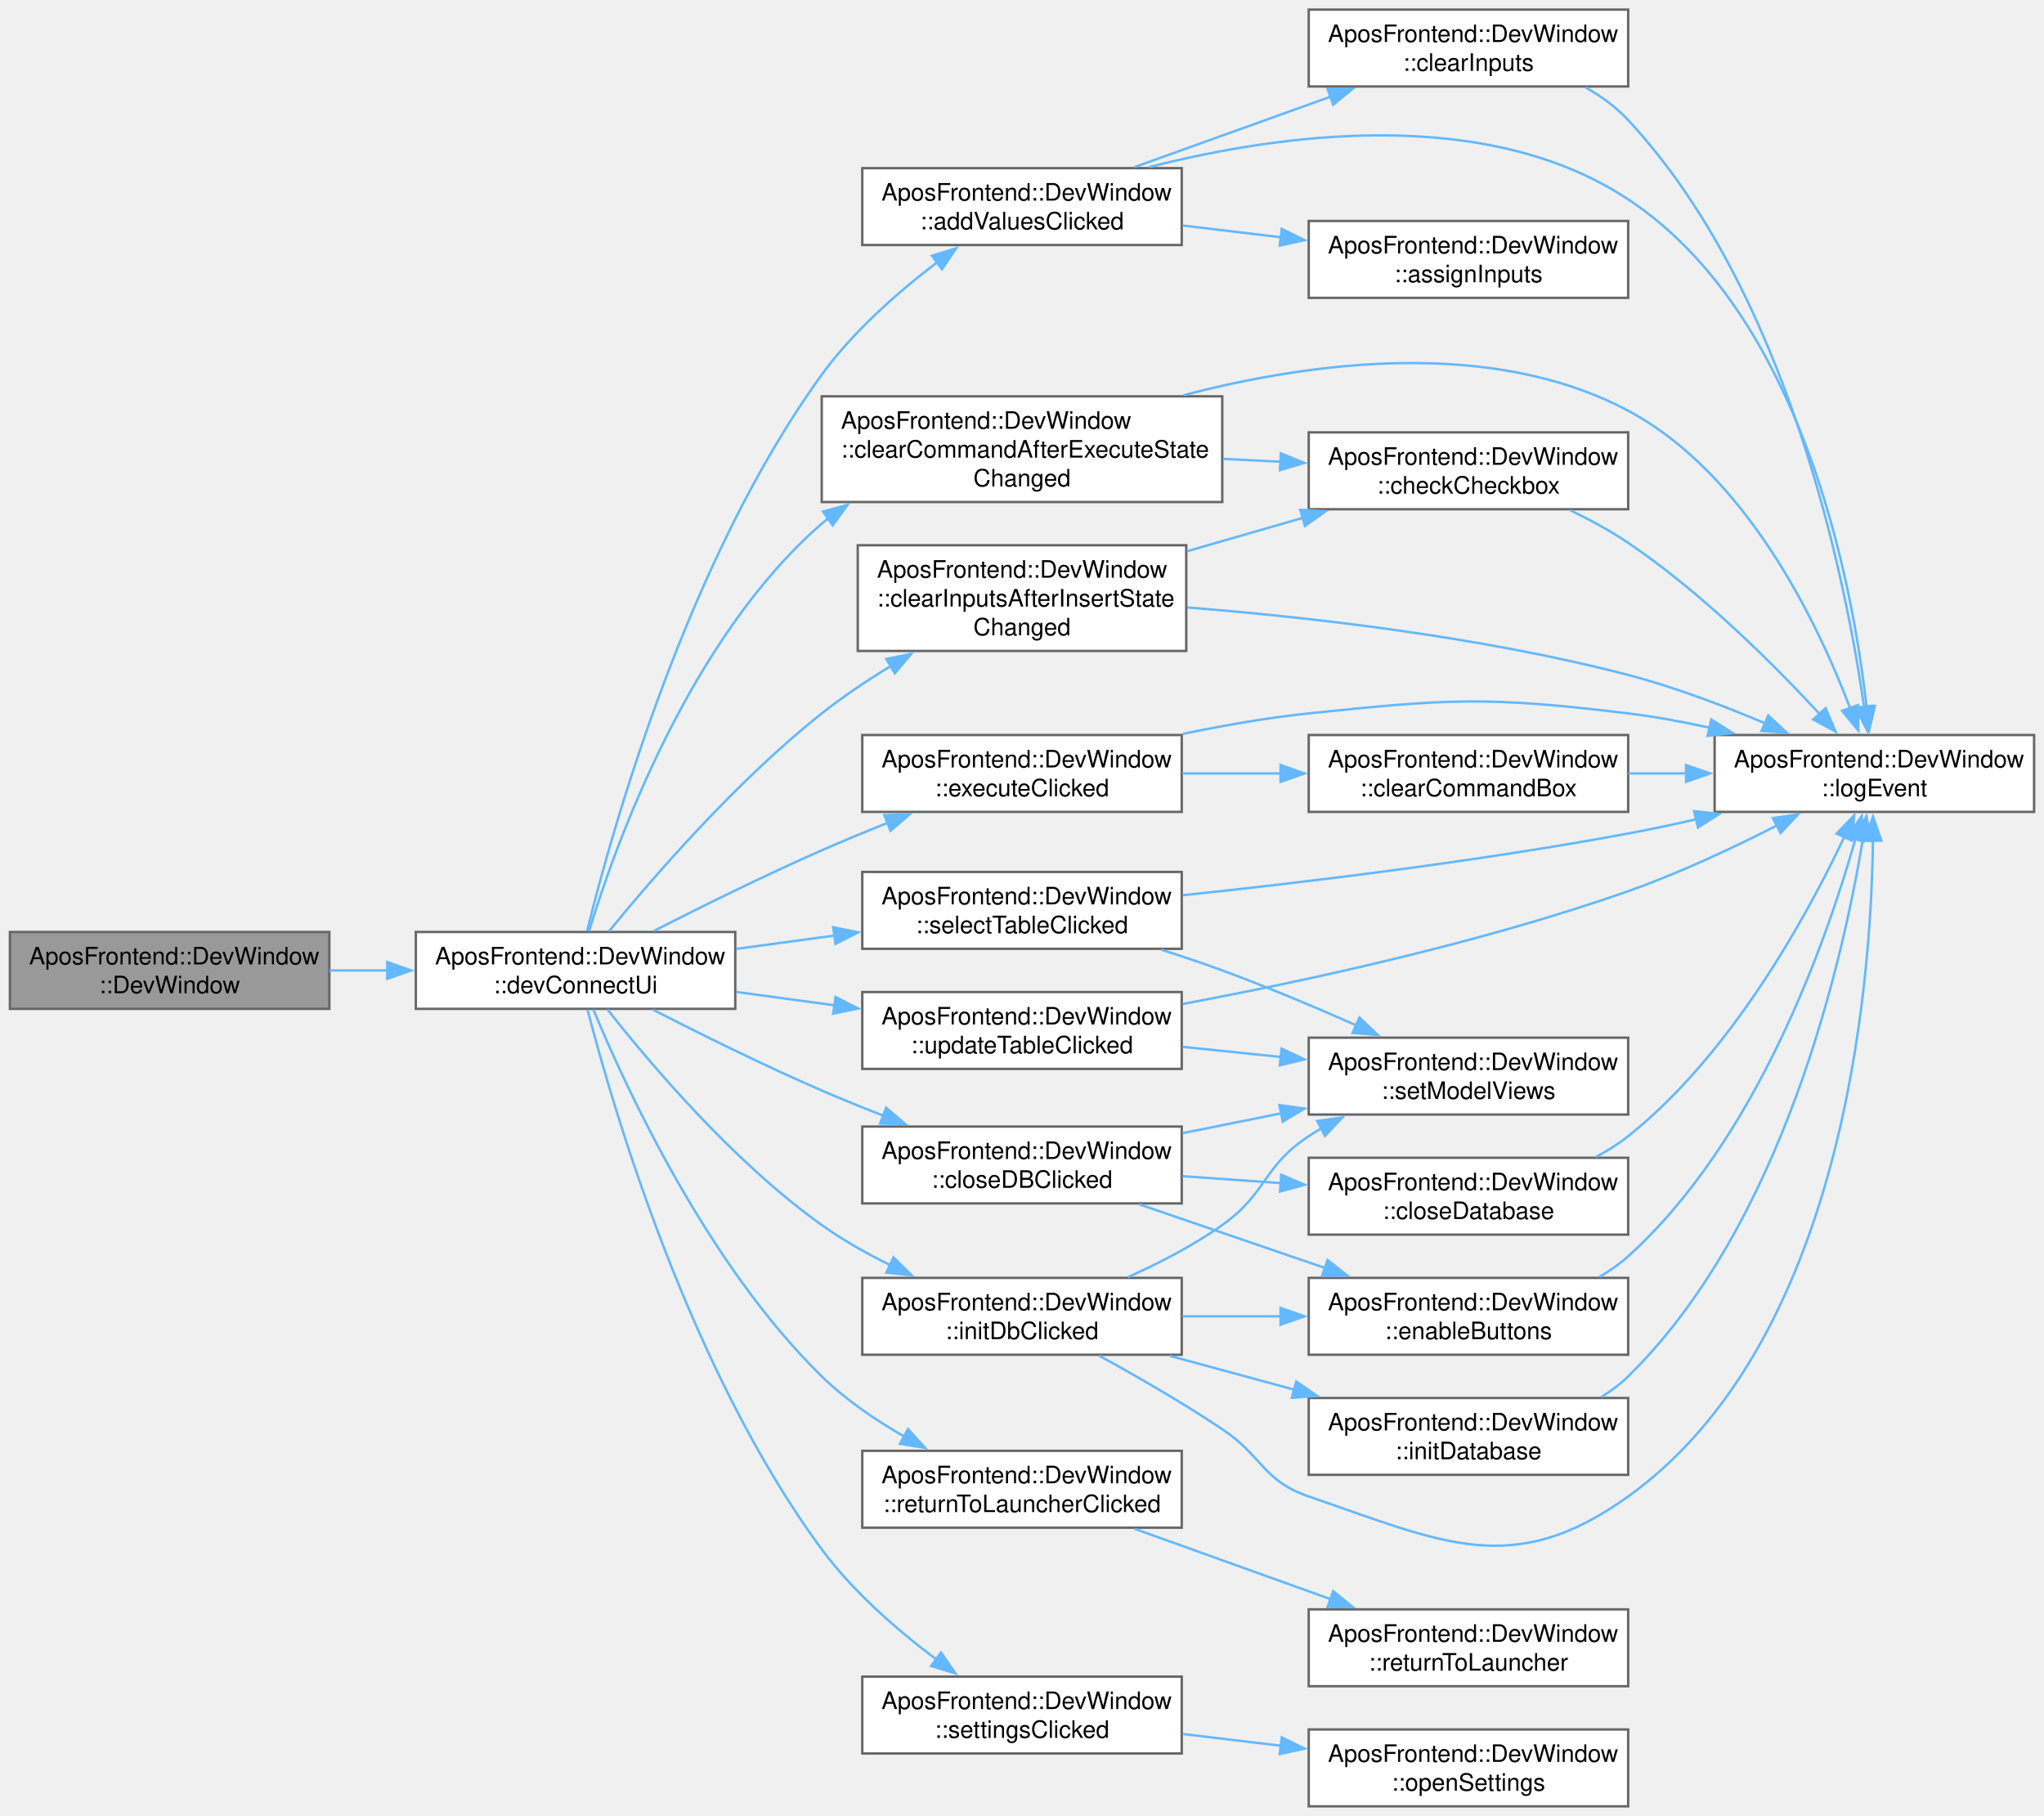
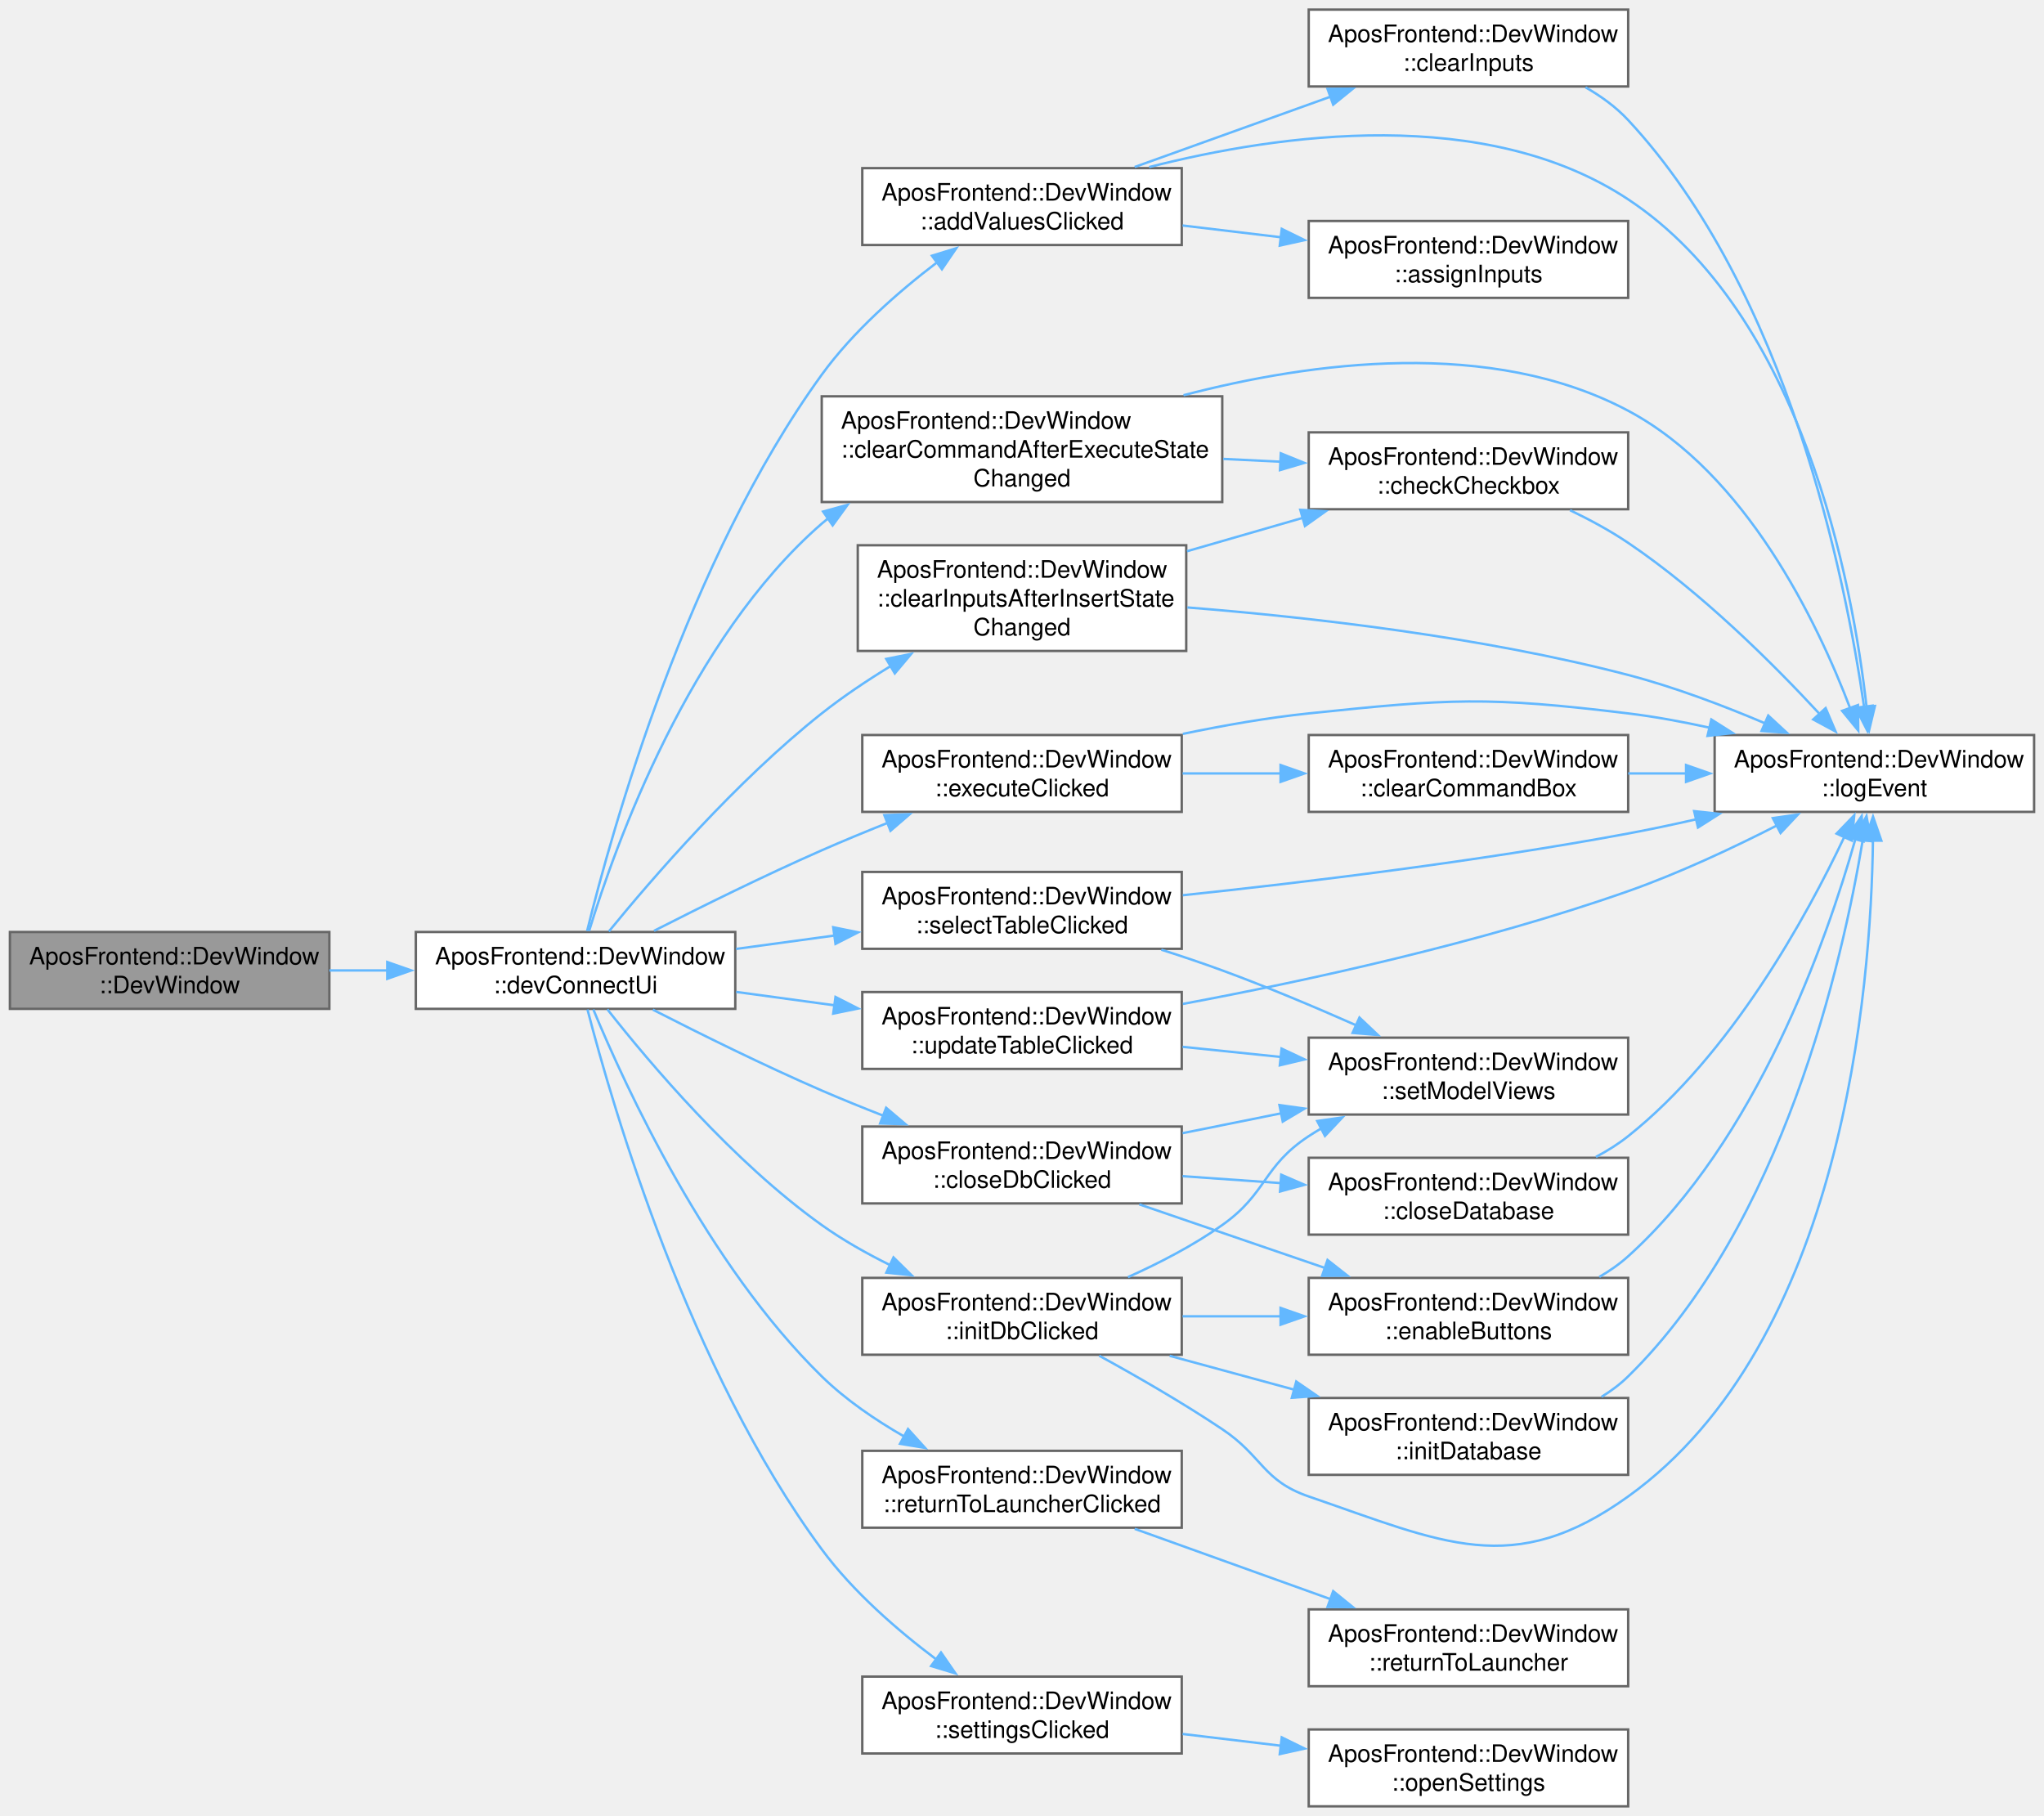
<svg xmlns="http://www.w3.org/2000/svg" xmlns:xlink="http://www.w3.org/1999/xlink" width="851pt" height="756pt" viewBox="0.00 0.00 850.75 756.00">
  <g id="graph0" class="graph" transform="scale(1 1) rotate(0) translate(4 752)">
    <g id="Node000001" class="node">
      <g id="a_Node000001">
        <a xlink:title="Constructor for the DevWindow class.">
          <polygon fill="#999999" stroke="#666666" points="133,-364 0,-364 0,-332 133,-332 133,-364" />
          <text text-anchor="start" x="8" y="-350.5" font-family="Helvetica,sans-Serif" font-size="10.00">AposFrontend::DevWindow</text>
          <text text-anchor="middle" x="66.5" y="-338.5" font-family="Helvetica,sans-Serif" font-size="10.00">::DevWindow</text>
        </a>
      </g>
    </g>
    <g id="Node000002" class="node">
      <g id="a_Node000002">
        <a xlink:href="../../dc/dc2/class_apos_frontend_1_1_dev_window.html#a23ebf9d4eb49ee75ff31618f545b8f98" target="_top" xlink:title=" ">
          <polygon fill="white" stroke="#666666" points="302,-364 169,-364 169,-332 302,-332 302,-364" />
          <text text-anchor="start" x="177" y="-350.5" font-family="Helvetica,sans-Serif" font-size="10.00">AposFrontend::DevWindow</text>
          <text text-anchor="middle" x="235.5" y="-338.5" font-family="Helvetica,sans-Serif" font-size="10.00">::devConnectUi</text>
        </a>
      </g>
    </g>
    <g id="edge1_Node000001_Node000002" class="edge">
      <g id="a_edge1_Node000001_Node000002">
        <a xlink:title=" ">
          <path fill="none" stroke="#63b8ff" d="M133.02,-348C140.97,-348 149.15,-348 157.25,-348" />
          <polygon fill="#63b8ff" stroke="#63b8ff" points="157.1,-351.5 167.1,-348 157.1,-344.5 157.1,-351.5" />
        </a>
      </g>
    </g>
    <g id="Node000003" class="node">
      <g id="a_Node000003">
        <a xlink:href="../../d8/d33/group___slot-_functions.html#ga0f119ee2e0614736c00367c7adf6d90f" target="_top" xlink:title="Slot for the 'Add' button click event.">
          <polygon fill="white" stroke="#666666" points="487.88,-682 354.88,-682 354.88,-650 487.88,-650 487.88,-682" />
          <text text-anchor="start" x="362.88" y="-668.5" font-family="Helvetica,sans-Serif" font-size="10.00">AposFrontend::DevWindow</text>
          <text text-anchor="middle" x="421.38" y="-656.5" font-family="Helvetica,sans-Serif" font-size="10.00">::addValuesClicked</text>
        </a>
      </g>
    </g>
    <g id="edge2_Node000002_Node000003" class="edge">
      <g id="a_edge2_Node000002_Node000003">
        <a xlink:title=" ">
          <path fill="none" stroke="#63b8ff" d="M240.31,-364.41C250.6,-406.21 282.01,-518.8 338,-596 351.08,-614.03 369.74,-630.39 385.99,-642.76" />
          <polygon fill="#63b8ff" stroke="#63b8ff" points="383.88,-645.54 394.01,-648.66 388.03,-639.91 383.88,-645.54" />
        </a>
      </g>
    </g>
    <g id="Node000007" class="node">
      <g id="a_Node000007">
        <a xlink:href="../../d8/d33/group___slot-_functions.html#ga9476410c44a8a05671495955dd0d1326" target="_top" xlink:title="Slot for the 'clearCommandAfterExecute' state change event.">
          <polygon fill="white" stroke="#666666" points="504.75,-587 338,-587 338,-543 504.75,-543 504.75,-587" />
          <text text-anchor="start" x="346" y="-573.5" font-family="Helvetica,sans-Serif" font-size="10.00">AposFrontend::DevWindow</text>
          <text text-anchor="start" x="346" y="-561.5" font-family="Helvetica,sans-Serif" font-size="10.00">::clearCommandAfterExecuteState</text>
          <text text-anchor="middle" x="421.38" y="-549.5" font-family="Helvetica,sans-Serif" font-size="10.00">Changed</text>
        </a>
      </g>
    </g>
    <g id="edge7_Node000002_Node000007" class="edge">
      <g id="a_edge7_Node000002_Node000007">
        <a xlink:title=" ">
          <path fill="none" stroke="#63b8ff" d="M241.14,-364.41C252.06,-400.22 282.75,-485.97 338,-534 338.92,-534.8 339.87,-535.58 340.83,-536.35" />
          <polygon fill="#63b8ff" stroke="#63b8ff" points="338.56,-539.03 348.77,-541.84 342.54,-533.27 338.56,-539.03" />
        </a>
      </g>
    </g>
    <g id="Node000009" class="node">
      <g id="a_Node000009">
        <a xlink:href="../../d8/d33/group___slot-_functions.html#gad57d8acf5aa5859e527474010d106a15" target="_top" xlink:title="Slot for the 'clearInputsAfterInsert' state change event.">
          <polygon fill="white" stroke="#666666" points="489.75,-525 353,-525 353,-481 489.75,-481 489.75,-525" />
          <text text-anchor="start" x="361" y="-511.5" font-family="Helvetica,sans-Serif" font-size="10.00">AposFrontend::DevWindow</text>
          <text text-anchor="start" x="361" y="-499.5" font-family="Helvetica,sans-Serif" font-size="10.00">::clearInputsAfterInsertState</text>
          <text text-anchor="middle" x="421.38" y="-487.5" font-family="Helvetica,sans-Serif" font-size="10.00">Changed</text>
        </a>
      </g>
    </g>
    <g id="edge11_Node000002_Node000009" class="edge">
      <g id="a_edge11_Node000002_Node000009">
        <a xlink:title=" ">
          <path fill="none" stroke="#63b8ff" d="M249.38,-364.24C267.55,-386.49 302.47,-426.87 338,-455 346.86,-462.01 356.85,-468.7 366.73,-474.73" />
          <polygon fill="#63b8ff" stroke="#63b8ff" points="364.85,-477.68 375.24,-479.77 368.42,-471.66 364.85,-477.68" />
        </a>
      </g>
    </g>
    <g id="Node000010" class="node">
      <g id="a_Node000010">
        <a xlink:href="../../d8/d33/group___slot-_functions.html#gae146dd428f1022b7a3870f48d7ae7ed8" target="_top" xlink:title="Slot for the 'CloseDB' button click event.">
          <polygon fill="white" stroke="#666666" points="487.88,-283 354.88,-283 354.88,-251 487.88,-251 487.88,-283" />
          <text text-anchor="start" x="362.88" y="-269.5" font-family="Helvetica,sans-Serif" font-size="10.00">AposFrontend::DevWindow</text>
-           <text text-anchor="middle" x="421.38" y="-257.5" font-family="Helvetica,sans-Serif" font-size="10.00">::closeDBClicked</text>
+           <text text-anchor="middle" x="421.38" y="-257.5" font-family="Helvetica,sans-Serif" font-size="10.00">::closeDbClicked</text>
        </a>
      </g>
    </g>
    <g id="edge14_Node000002_Node000010" class="edge">
      <g id="a_edge14_Node000002_Node000010">
        <a xlink:title=" ">
          <path fill="none" stroke="#63b8ff" d="M267.68,-331.66C287.57,-321.48 314.03,-308.39 338,-298 346.27,-294.42 355.11,-290.84 363.81,-287.45" />
          <polygon fill="#63b8ff" stroke="#63b8ff" points="364.81,-290.82 372.89,-283.97 362.3,-284.28 364.81,-290.82" />
        </a>
      </g>
    </g>
    <g id="Node000014" class="node">
      <g id="a_Node000014">
        <a xlink:href="../../d8/d33/group___slot-_functions.html#gacc29aca9e2412bd437baad293a50ad60" target="_top" xlink:title="Slot for the 'Execute' button click event.">
          <polygon fill="white" stroke="#666666" points="487.88,-446 354.88,-446 354.88,-414 487.88,-414 487.88,-446" />
          <text text-anchor="start" x="362.88" y="-432.5" font-family="Helvetica,sans-Serif" font-size="10.00">AposFrontend::DevWindow</text>
          <text text-anchor="middle" x="421.38" y="-420.5" font-family="Helvetica,sans-Serif" font-size="10.00">::executeClicked</text>
        </a>
      </g>
    </g>
    <g id="edge20_Node000002_Node000014" class="edge">
      <g id="a_edge20_Node000002_Node000014">
        <a xlink:title=" ">
          <path fill="none" stroke="#63b8ff" d="M268.16,-364.48C288.02,-374.6 314.26,-387.57 338,-398 346.78,-401.86 356.19,-405.74 365.39,-409.41" />
          <polygon fill="#63b8ff" stroke="#63b8ff" points="364.06,-412.64 374.64,-413.04 366.62,-406.13 364.06,-412.64" />
        </a>
      </g>
    </g>
    <g id="Node000016" class="node">
      <g id="a_Node000016">
        <a xlink:href="../../d8/d33/group___slot-_functions.html#ga14d5f4db38883d800bb6f1df2c25d079" target="_top" xlink:title="Slot for the 'InitDB' button click event.">
          <polygon fill="white" stroke="#666666" points="487.88,-220 354.88,-220 354.88,-188 487.88,-188 487.88,-220" />
          <text text-anchor="start" x="362.88" y="-206.5" font-family="Helvetica,sans-Serif" font-size="10.00">AposFrontend::DevWindow</text>
          <text text-anchor="middle" x="421.38" y="-194.5" font-family="Helvetica,sans-Serif" font-size="10.00">::initDbClicked</text>
        </a>
      </g>
    </g>
    <g id="edge24_Node000002_Node000016" class="edge">
      <g id="a_edge24_Node000002_Node000016">
        <a xlink:title=" ">
          <path fill="none" stroke="#63b8ff" d="M248.74,-331.81C266.43,-309.3 301.08,-268.34 338,-242 346.75,-235.75 356.7,-230.14 366.58,-225.26" />
          <polygon fill="#63b8ff" stroke="#63b8ff" points="367.87,-228.52 375.42,-221.09 364.89,-222.19 367.87,-228.52" />
        </a>
      </g>
    </g>
    <g id="Node000018" class="node">
      <g id="a_Node000018">
        <a xlink:href="../../d8/d33/group___slot-_functions.html#gaa325eec0551d473ae853938926226e76" target="_top" xlink:title="Slot for the 'ReturnToLauncher' button click event.">
          <polygon fill="white" stroke="#666666" points="487.88,-148 354.88,-148 354.88,-116 487.88,-116 487.88,-148" />
          <text text-anchor="start" x="362.88" y="-134.5" font-family="Helvetica,sans-Serif" font-size="10.00">AposFrontend::DevWindow</text>
          <text text-anchor="middle" x="421.38" y="-122.5" font-family="Helvetica,sans-Serif" font-size="10.00">::returnToLauncherClicked</text>
        </a>
      </g>
    </g>
    <g id="edge30_Node000002_Node000018" class="edge">
      <g id="a_edge30_Node000002_Node000018">
        <a xlink:title=" ">
          <path fill="none" stroke="#63b8ff" d="M242.91,-331.73C256.37,-299.29 290.28,-225.66 338,-179 347.93,-169.29 360.27,-160.87 372.34,-153.95" />
          <polygon fill="#63b8ff" stroke="#63b8ff" points="373.92,-157.08 381.03,-149.22 370.58,-150.93 373.92,-157.08" />
        </a>
      </g>
    </g>
    <g id="Node000020" class="node">
      <g id="a_Node000020">
        <a xlink:href="../../d8/d33/group___slot-_functions.html#ga1890e27f325371c72977a5b6485817ca" target="_top" xlink:title="Slot for the 'SelectTable' button click event.">
          <polygon fill="white" stroke="#666666" points="487.88,-389 354.88,-389 354.88,-357 487.88,-357 487.88,-389" />
          <text text-anchor="start" x="362.88" y="-375.5" font-family="Helvetica,sans-Serif" font-size="10.00">AposFrontend::DevWindow</text>
          <text text-anchor="middle" x="421.38" y="-363.5" font-family="Helvetica,sans-Serif" font-size="10.00">::selectTableClicked</text>
        </a>
      </g>
    </g>
    <g id="edge32_Node000002_Node000020" class="edge">
      <g id="a_edge32_Node000002_Node000020">
        <a xlink:title=" ">
          <path fill="none" stroke="#63b8ff" d="M302.36,-356.95C315.65,-358.76 329.72,-360.67 343.35,-362.53" />
          <polygon fill="#63b8ff" stroke="#63b8ff" points="342.78,-365.98 353.16,-363.86 343.73,-359.05 342.78,-365.98" />
        </a>
      </g>
    </g>
    <g id="Node000021" class="node">
      <g id="a_Node000021">
        <a xlink:href="../../d8/d33/group___slot-_functions.html#ga2226eb622bf9e90c33e692a1be9cb3fc" target="_top" xlink:title="Slot for the 'Settings' button click event.">
          <polygon fill="white" stroke="#666666" points="487.88,-54 354.88,-54 354.88,-22 487.88,-22 487.88,-54" />
          <text text-anchor="start" x="362.88" y="-40.5" font-family="Helvetica,sans-Serif" font-size="10.00">AposFrontend::DevWindow</text>
          <text text-anchor="middle" x="421.38" y="-28.5" font-family="Helvetica,sans-Serif" font-size="10.00">::settingsClicked</text>
        </a>
      </g>
    </g>
    <g id="edge35_Node000002_Node000021" class="edge">
      <g id="a_edge35_Node000002_Node000021">
        <a xlink:title=" ">
          <path fill="none" stroke="#63b8ff" d="M240.47,-331.73C251.04,-290.84 282.85,-181.69 338,-107 351.06,-89.31 369.56,-73.28 385.72,-61.14" />
          <polygon fill="#63b8ff" stroke="#63b8ff" points="387.65,-64.06 393.68,-55.34 383.53,-58.4 387.65,-64.06" />
        </a>
      </g>
    </g>
    <g id="Node000023" class="node">
      <g id="a_Node000023">
        <a xlink:href="../../d8/d33/group___slot-_functions.html#ga6b20717bf1ad767e3aa3878bb5723f44" target="_top" xlink:title="Slot for the 'Update' button click event.">
          <polygon fill="white" stroke="#666666" points="487.88,-339 354.88,-339 354.88,-307 487.88,-307 487.88,-339" />
          <text text-anchor="start" x="362.88" y="-325.5" font-family="Helvetica,sans-Serif" font-size="10.00">AposFrontend::DevWindow</text>
          <text text-anchor="middle" x="421.38" y="-313.5" font-family="Helvetica,sans-Serif" font-size="10.00">::updateTableClicked</text>
        </a>
      </g>
    </g>
    <g id="edge37_Node000002_Node000023" class="edge">
      <g id="a_edge37_Node000002_Node000023">
        <a xlink:title=" ">
          <path fill="none" stroke="#63b8ff" d="M302.36,-339.05C315.65,-337.24 329.72,-335.33 343.35,-333.47" />
          <polygon fill="#63b8ff" stroke="#63b8ff" points="343.73,-336.95 353.16,-332.14 342.78,-330.02 343.73,-336.95" />
        </a>
      </g>
    </g>
    <g id="Node000004" class="node">
      <g id="a_Node000004">
        <a xlink:href="../../d6/de4/group___ui-_functions.html#gaa5f72842768883e8c2e29a8a54c74fe4" target="_top" xlink:title="Assigns the inputs.">
          <polygon fill="white" stroke="#666666" points="673.75,-660 540.75,-660 540.75,-628 673.75,-628 673.75,-660" />
          <text text-anchor="start" x="548.75" y="-646.5" font-family="Helvetica,sans-Serif" font-size="10.00">AposFrontend::DevWindow</text>
          <text text-anchor="middle" x="607.25" y="-634.5" font-family="Helvetica,sans-Serif" font-size="10.00">::assignInputs</text>
        </a>
      </g>
    </g>
    <g id="edge3_Node000003_Node000004" class="edge">
      <g id="a_edge3_Node000003_Node000004">
        <a xlink:title=" ">
          <path fill="none" stroke="#63b8ff" d="M488.24,-658.12C501.52,-656.53 515.6,-654.85 529.22,-653.22" />
          <polygon fill="#63b8ff" stroke="#63b8ff" points="529.52,-656.71 539.03,-652.04 528.69,-649.75 529.52,-656.71" />
        </a>
      </g>
    </g>
    <g id="Node000005" class="node">
      <g id="a_Node000005">
        <a xlink:href="../../d6/de4/group___ui-_functions.html#ga03c2171905116230d3f05e1cdebb9b06" target="_top" xlink:title="Clears the inputs.">
          <polygon fill="white" stroke="#666666" points="673.75,-748 540.75,-748 540.75,-716 673.75,-716 673.75,-748" />
          <text text-anchor="start" x="548.75" y="-734.5" font-family="Helvetica,sans-Serif" font-size="10.00">AposFrontend::DevWindow</text>
          <text text-anchor="middle" x="607.25" y="-722.5" font-family="Helvetica,sans-Serif" font-size="10.00">::clearInputs</text>
        </a>
      </g>
    </g>
    <g id="edge4_Node000003_Node000005" class="edge">
      <g id="a_edge4_Node000003_Node000005">
        <a xlink:title=" ">
          <path fill="none" stroke="#63b8ff" d="M468.3,-682.48C493.08,-691.38 523.86,-702.43 550.05,-711.83" />
          <polygon fill="#63b8ff" stroke="#63b8ff" points="548.57,-715.02 559.17,-715.1 550.94,-708.43 548.57,-715.02" />
        </a>
      </g>
    </g>
    <g id="Node000006" class="node">
      <g id="a_Node000006">
        <a xlink:href="../../dc/dc2/class_apos_frontend_1_1_dev_window.html#a6e2ecb7e3fd65aefc8ed62fc9f1519e9" target="_top" xlink:title="Logs an event with a type and a message.">
          <polygon fill="white" stroke="#666666" points="842.75,-446 709.75,-446 709.75,-414 842.75,-414 842.75,-446" />
          <text text-anchor="start" x="717.75" y="-432.5" font-family="Helvetica,sans-Serif" font-size="10.00">AposFrontend::DevWindow</text>
          <text text-anchor="middle" x="776.25" y="-420.5" font-family="Helvetica,sans-Serif" font-size="10.00">::logEvent</text>
        </a>
      </g>
    </g>
    <g id="edge6_Node000003_Node000006" class="edge">
      <g id="a_edge6_Node000003_Node000006">
        <a xlink:title=" ">
          <path fill="none" stroke="#63b8ff" d="M474.31,-682.44C528.74,-696.31 614.42,-708.26 673.75,-669 746.32,-620.98 767.16,-509.5 773.02,-457.55" />
          <polygon fill="#63b8ff" stroke="#63b8ff" points="776.48,-458.08 774.01,-447.78 769.52,-457.38 776.48,-458.08" />
        </a>
      </g>
    </g>
    <g id="edge5_Node000005_Node000006" class="edge">
      <g id="a_edge5_Node000005_Node000006">
        <a xlink:title=" ">
          <path fill="none" stroke="#63b8ff" d="M655.99,-715.65C662.54,-711.91 668.72,-707.4 673.75,-702 740.31,-630.44 764.27,-511.24 771.98,-457.62" />
          <polygon fill="#63b8ff" stroke="#63b8ff" points="775.43,-458.22 773.3,-447.84 768.49,-457.28 775.43,-458.22" />
        </a>
      </g>
    </g>
    <g id="edge10_Node000007_Node000006" class="edge">
      <g id="a_edge10_Node000007_Node000006">
        <a xlink:title=" ">
          <path fill="none" stroke="#63b8ff" d="M488.62,-587.46C541.79,-601.36 616.73,-611.38 673.75,-581 722.93,-554.8 752.53,-493.01 766.18,-457.11" />
          <polygon fill="#63b8ff" stroke="#63b8ff" points="769.41,-458.47 769.54,-447.87 762.83,-456.07 769.41,-458.47" />
        </a>
      </g>
    </g>
    <g id="Node000008" class="node">
      <g id="a_Node000008">
        <a xlink:href="../../d6/de4/group___ui-_functions.html#ga967ec97cb7b88eeb89c2ef45f68763a6" target="_top" xlink:title="Checks a checkbox.">
          <polygon fill="white" stroke="#666666" points="673.75,-572 540.75,-572 540.75,-540 673.75,-540 673.75,-572" />
          <text text-anchor="start" x="548.75" y="-558.5" font-family="Helvetica,sans-Serif" font-size="10.00">AposFrontend::DevWindow</text>
          <text text-anchor="middle" x="607.25" y="-546.5" font-family="Helvetica,sans-Serif" font-size="10.00">::checkCheckbox</text>
        </a>
      </g>
    </g>
    <g id="edge8_Node000007_Node000008" class="edge">
      <g id="a_edge8_Node000007_Node000008">
        <a xlink:title=" ">
          <path fill="none" stroke="#63b8ff" d="M505.17,-560.95C513.11,-560.56 521.14,-560.17 529.03,-559.78" />
          <polygon fill="#63b8ff" stroke="#63b8ff" points="529.12,-563.28 538.94,-559.29 528.78,-556.29 529.12,-563.28" />
        </a>
      </g>
    </g>
    <g id="edge9_Node000008_Node000006" class="edge">
      <g id="a_edge9_Node000008_Node000006">
        <a xlink:title=" ">
          <path fill="none" stroke="#63b8ff" d="M649.55,-539.59C657.84,-535.61 666.28,-531.04 673.75,-526 704.19,-505.47 734.12,-475.65 753.5,-454.71" />
          <polygon fill="#63b8ff" stroke="#63b8ff" points="755.96,-457.2 760.11,-447.45 750.79,-452.48 755.96,-457.2" />
        </a>
      </g>
    </g>
    <g id="edge13_Node000009_Node000006" class="edge">
      <g id="a_edge13_Node000009_Node000006">
        <a xlink:title=" ">
          <path fill="none" stroke="#63b8ff" d="M490.22,-499.11C541.33,-495.04 612.77,-486.91 673.75,-471 692.94,-465.99 713.35,-458.26 730.79,-450.85" />
          <polygon fill="#63b8ff" stroke="#63b8ff" points="732.07,-454.11 739.85,-446.91 729.28,-447.69 732.07,-454.11" />
        </a>
      </g>
    </g>
    <g id="edge12_Node000009_Node000008" class="edge">
      <g id="a_edge12_Node000009_Node000008">
        <a xlink:title=" ">
          <path fill="none" stroke="#63b8ff" d="M490.06,-522.51C505.87,-527.07 522.71,-531.92 538.52,-536.48" />
          <polygon fill="#63b8ff" stroke="#63b8ff" points="537.24,-539.75 547.82,-539.16 539.18,-533.02 537.24,-539.75" />
        </a>
      </g>
    </g>
    <g id="Node000011" class="node">
      <g id="a_Node000011">
        <a xlink:href="../../dd/d44/group___database-_functions.html#gaab8300a6ed941015a4c5e1d1c68335e3" target="_top" xlink:title="Closes the database.">
          <polygon fill="white" stroke="#666666" points="673.75,-270 540.75,-270 540.75,-238 673.75,-238 673.75,-270" />
          <text text-anchor="start" x="548.75" y="-256.5" font-family="Helvetica,sans-Serif" font-size="10.00">AposFrontend::DevWindow</text>
          <text text-anchor="middle" x="607.25" y="-244.5" font-family="Helvetica,sans-Serif" font-size="10.00">::closeDatabase</text>
        </a>
      </g>
    </g>
    <g id="edge15_Node000010_Node000011" class="edge">
      <g id="a_edge15_Node000010_Node000011">
        <a xlink:title=" ">
          <path fill="none" stroke="#63b8ff" d="M488.24,-262.34C501.52,-261.4 515.6,-260.41 529.22,-259.45" />
          <polygon fill="#63b8ff" stroke="#63b8ff" points="529.3,-262.95 539.03,-258.75 528.81,-255.97 529.3,-262.95" />
        </a>
      </g>
    </g>
    <g id="Node000012" class="node">
      <g id="a_Node000012">
        <a xlink:href="../../d6/de4/group___ui-_functions.html#gad74b5ca7c247820a938dbdf20f1e8f8c" target="_top" xlink:title="Enables or disables the buttons.">
          <polygon fill="white" stroke="#666666" points="673.75,-220 540.75,-220 540.75,-188 673.75,-188 673.75,-220" />
          <text text-anchor="start" x="548.75" y="-206.5" font-family="Helvetica,sans-Serif" font-size="10.00">AposFrontend::DevWindow</text>
          <text text-anchor="middle" x="607.25" y="-194.5" font-family="Helvetica,sans-Serif" font-size="10.00">::enableButtons</text>
        </a>
      </g>
    </g>
    <g id="edge17_Node000010_Node000012" class="edge">
      <g id="a_edge17_Node000010_Node000012">
        <a xlink:title=" ">
          <path fill="none" stroke="#63b8ff" d="M470.21,-250.61C493.84,-242.51 522.58,-232.67 547.54,-224.12" />
          <polygon fill="#63b8ff" stroke="#63b8ff" points="548.58,-227.46 556.91,-220.91 546.31,-220.84 548.58,-227.46" />
        </a>
      </g>
    </g>
    <g id="Node000013" class="node">
      <g id="a_Node000013">
        <a xlink:href="../../dd/d44/group___database-_functions.html#ga9f30984f5b6e7ee6061ea5107c79eb33" target="_top" xlink:title="Sets the model views.">
          <polygon fill="white" stroke="#666666" points="673.75,-320 540.75,-320 540.75,-288 673.75,-288 673.75,-320" />
          <text text-anchor="start" x="548.75" y="-306.5" font-family="Helvetica,sans-Serif" font-size="10.00">AposFrontend::DevWindow</text>
          <text text-anchor="middle" x="607.25" y="-294.5" font-family="Helvetica,sans-Serif" font-size="10.00">::setModelViews</text>
        </a>
      </g>
    </g>
    <g id="edge19_Node000010_Node000013" class="edge">
      <g id="a_edge19_Node000010_Node000013">
        <a xlink:title=" ">
          <path fill="none" stroke="#63b8ff" d="M488.24,-280.25C501.66,-282.95 515.88,-285.82 529.63,-288.58" />
          <polygon fill="#63b8ff" stroke="#63b8ff" points="528.56,-291.94 539.05,-290.48 529.94,-285.07 528.56,-291.94" />
        </a>
      </g>
    </g>
    <g id="edge16_Node000011_Node000006" class="edge">
      <g id="a_edge16_Node000011_Node000006">
        <a xlink:title=" ">
          <path fill="none" stroke="#63b8ff" d="M660.32,-270.36C665.09,-272.87 669.65,-275.74 673.75,-279 716.62,-313.09 747.98,-370.28 763.76,-403.63" />
          <polygon fill="#63b8ff" stroke="#63b8ff" points="760.52,-404.96 767.87,-412.58 766.88,-402.04 760.52,-404.96" />
        </a>
      </g>
    </g>
    <g id="edge18_Node000012_Node000006" class="edge">
      <g id="a_edge18_Node000012_Node000006">
        <a xlink:title=" ">
          <path fill="none" stroke="#63b8ff" d="M661.73,-220.4C666.05,-222.89 670.13,-225.74 673.75,-229 727.22,-277.22 756.29,-360.1 768.39,-402.81" />
          <polygon fill="#63b8ff" stroke="#63b8ff" points="764.96,-403.53 770.96,-412.26 771.72,-401.69 764.96,-403.53" />
        </a>
      </g>
    </g>
    <g id="edge23_Node000014_Node000006" class="edge">
      <g id="a_edge23_Node000014_Node000006">
        <a xlink:title=" ">
          <path fill="none" stroke="#63b8ff" d="M488.35,-446.47C505.32,-450 523.62,-453.21 540.75,-455 599.54,-461.14 615.07,-462.12 673.75,-455 684.83,-453.66 696.44,-451.51 707.7,-449.04" />
          <polygon fill="#63b8ff" stroke="#63b8ff" points="708.37,-452.47 717.32,-446.81 706.79,-445.65 708.37,-452.47" />
        </a>
      </g>
    </g>
    <g id="Node000015" class="node">
      <g id="a_Node000015">
        <a xlink:href="../../d6/de4/group___ui-_functions.html#gaea26af22c4b1427ec8aa9b9fb81aa30f" target="_top" xlink:title="Clears the command box.">
          <polygon fill="white" stroke="#666666" points="673.75,-446 540.75,-446 540.75,-414 673.75,-414 673.75,-446" />
          <text text-anchor="start" x="548.75" y="-432.5" font-family="Helvetica,sans-Serif" font-size="10.00">AposFrontend::DevWindow</text>
          <text text-anchor="middle" x="607.25" y="-420.5" font-family="Helvetica,sans-Serif" font-size="10.00">::clearCommandBox</text>
        </a>
      </g>
    </g>
    <g id="edge21_Node000014_Node000015" class="edge">
      <g id="a_edge21_Node000014_Node000015">
        <a xlink:title=" ">
          <path fill="none" stroke="#63b8ff" d="M488.24,-430C501.52,-430 515.6,-430 529.22,-430" />
          <polygon fill="#63b8ff" stroke="#63b8ff" points="529.02,-433.5 539.02,-430 529.02,-426.5 529.02,-433.5" />
        </a>
      </g>
    </g>
    <g id="edge22_Node000015_Node000006" class="edge">
      <g id="a_edge22_Node000015_Node000006">
        <a xlink:title=" ">
          <path fill="none" stroke="#63b8ff" d="M673.77,-430C681.72,-430 689.9,-430 698,-430" />
          <polygon fill="#63b8ff" stroke="#63b8ff" points="697.85,-433.5 707.85,-430 697.85,-426.5 697.85,-433.5" />
        </a>
      </g>
    </g>
    <g id="edge28_Node000016_Node000006" class="edge">
      <g id="a_edge28_Node000016_Node000006">
        <a xlink:title=" ">
          <path fill="none" stroke="#63b8ff" d="M453.52,-187.6C469.2,-179 488.33,-167.99 504.75,-157 521.6,-145.73 521.58,-135.58 540.75,-129 596.66,-109.82 625.74,-94.52 673.75,-129 763.22,-193.25 774.87,-340.48 775.66,-402.09" />
          <polygon fill="#63b8ff" stroke="#63b8ff" points="772.16,-402.04 775.69,-412.03 779.16,-402.02 772.16,-402.04" />
        </a>
      </g>
    </g>
    <g id="edge25_Node000016_Node000012" class="edge">
      <g id="a_edge25_Node000016_Node000012">
        <a xlink:title=" ">
          <path fill="none" stroke="#63b8ff" d="M488.24,-204C501.52,-204 515.6,-204 529.22,-204" />
          <polygon fill="#63b8ff" stroke="#63b8ff" points="529.02,-207.5 539.02,-204 529.02,-200.5 529.02,-207.5" />
        </a>
      </g>
    </g>
    <g id="edge29_Node000016_Node000013" class="edge">
      <g id="a_edge29_Node000016_Node000013">
        <a xlink:title=" ">
          <path fill="none" stroke="#63b8ff" d="M465.49,-220.31C478.65,-226.21 492.79,-233.54 504.75,-242 523.48,-255.25 521.58,-266.39 540.75,-279 542.54,-280.18 544.4,-281.31 546.3,-282.41" />
          <polygon fill="#63b8ff" stroke="#63b8ff" points="544.29,-285.3 554.78,-286.81 547.51,-279.09 544.29,-285.3" />
        </a>
      </g>
    </g>
    <g id="Node000017" class="node">
      <g id="a_Node000017">
        <a xlink:href="../../dd/d44/group___database-_functions.html#gaf776a9f414cca86d16ff2c25566459e0" target="_top" xlink:title="Initializes the database.">
          <polygon fill="white" stroke="#666666" points="673.75,-170 540.75,-170 540.75,-138 673.75,-138 673.75,-170" />
          <text text-anchor="start" x="548.75" y="-156.5" font-family="Helvetica,sans-Serif" font-size="10.00">AposFrontend::DevWindow</text>
          <text text-anchor="middle" x="607.25" y="-144.5" font-family="Helvetica,sans-Serif" font-size="10.00">::initDatabase</text>
        </a>
      </g>
    </g>
    <g id="edge26_Node000016_Node000017" class="edge">
      <g id="a_edge26_Node000016_Node000017">
        <a xlink:title=" ">
          <path fill="none" stroke="#63b8ff" d="M482.84,-187.56C499.41,-183.05 517.53,-178.12 534.66,-173.47" />
          <polygon fill="#63b8ff" stroke="#63b8ff" points="535.56,-176.85 544.29,-170.85 533.72,-170.09 535.56,-176.85" />
        </a>
      </g>
    </g>
    <g id="edge27_Node000017_Node000006" class="edge">
      <g id="a_edge27_Node000017_Node000006">
        <a xlink:title=" ">
          <path fill="none" stroke="#63b8ff" d="M662.66,-170.47C666.68,-172.93 670.45,-175.76 673.75,-179 738.09,-242.08 762.98,-351.43 771.43,-402.39" />
          <polygon fill="#63b8ff" stroke="#63b8ff" points="767.97,-402.9 772.97,-412.24 774.89,-401.82 767.97,-402.9" />
        </a>
      </g>
    </g>
    <g id="Node000019" class="node">
      <g id="a_Node000019">
        <a xlink:href="../../d7/d58/group___signal-_funtions.html#gaa16d604f0aa073808b1466132a301c5b" target="_top" xlink:title="Signal for returning to the launcher.">
          <polygon fill="white" stroke="#666666" points="673.75,-82 540.75,-82 540.75,-50 673.75,-50 673.75,-82" />
          <text text-anchor="start" x="548.75" y="-68.5" font-family="Helvetica,sans-Serif" font-size="10.00">AposFrontend::DevWindow</text>
          <text text-anchor="middle" x="607.25" y="-56.5" font-family="Helvetica,sans-Serif" font-size="10.00">::returnToLauncher</text>
        </a>
      </g>
    </g>
    <g id="edge31_Node000018_Node000019" class="edge">
      <g id="a_edge31_Node000018_Node000019">
        <a xlink:title=" ">
          <path fill="none" stroke="#63b8ff" d="M468.3,-115.52C493.08,-106.62 523.86,-95.57 550.05,-86.17" />
          <polygon fill="#63b8ff" stroke="#63b8ff" points="550.94,-89.57 559.17,-82.9 548.57,-82.98 550.94,-89.57" />
        </a>
      </g>
    </g>
    <g id="edge33_Node000020_Node000006" class="edge">
      <g id="a_edge33_Node000020_Node000006">
        <a xlink:title=" ">
          <path fill="none" stroke="#63b8ff" d="M488.33,-379.3C539.22,-384.67 611.25,-393.37 673.75,-405 682.98,-406.72 692.63,-408.76 702.15,-410.93" />
          <polygon fill="#63b8ff" stroke="#63b8ff" points="701.22,-414.31 711.76,-413.18 702.82,-407.5 701.22,-414.31" />
        </a>
      </g>
    </g>
    <g id="edge34_Node000020_Node000013" class="edge">
      <g id="a_edge34_Node000020_Node000013">
        <a xlink:title=" ">
          <path fill="none" stroke="#63b8ff" d="M479.38,-356.63C487.93,-353.9 496.61,-350.99 504.75,-348 523.26,-341.2 543.26,-332.78 560.56,-325.13" />
          <polygon fill="#63b8ff" stroke="#63b8ff" points="561.87,-328.38 569.57,-321.1 559.01,-321.99 561.87,-328.38" />
        </a>
      </g>
    </g>
    <g id="Node000022" class="node">
      <g id="a_Node000022">
        <a xlink:href="../../d7/d58/group___signal-_funtions.html#gab1ca9c597770ec6d63a8245b94fb10a9" target="_top" xlink:title="Signal for opening the settings.">
          <polygon fill="white" stroke="#666666" points="673.75,-32 540.75,-32 540.75,0 673.75,0 673.75,-32" />
          <text text-anchor="start" x="548.75" y="-18.5" font-family="Helvetica,sans-Serif" font-size="10.00">AposFrontend::DevWindow</text>
          <text text-anchor="middle" x="607.25" y="-6.5" font-family="Helvetica,sans-Serif" font-size="10.00">::openSettings</text>
        </a>
      </g>
    </g>
    <g id="edge36_Node000021_Node000022" class="edge">
      <g id="a_edge36_Node000021_Node000022">
        <a xlink:title=" ">
          <path fill="none" stroke="#63b8ff" d="M488.24,-30.12C501.52,-28.53 515.6,-26.85 529.22,-25.22" />
          <polygon fill="#63b8ff" stroke="#63b8ff" points="529.52,-28.71 539.03,-24.04 528.69,-21.75 529.52,-28.71" />
        </a>
      </g>
    </g>
    <g id="edge38_Node000023_Node000006" class="edge">
      <g id="a_edge38_Node000023_Node000006">
        <a xlink:title=" ">
          <path fill="none" stroke="#63b8ff" d="M488.35,-334.05C539.73,-343.65 612.38,-359.41 673.75,-381 694.83,-388.42 717.31,-398.97 735.74,-408.38" />
          <polygon fill="#63b8ff" stroke="#63b8ff" points="733.97,-411.41 744.46,-412.92 737.2,-405.2 733.97,-411.41" />
        </a>
      </g>
    </g>
    <g id="edge39_Node000023_Node000013" class="edge">
      <g id="a_edge39_Node000023_Node000013">
        <a xlink:title=" ">
          <path fill="none" stroke="#63b8ff" d="M488.24,-316.19C501.52,-314.82 515.6,-313.37 529.22,-311.96" />
          <polygon fill="#63b8ff" stroke="#63b8ff" points="529.44,-315.46 539.03,-310.95 528.72,-308.49 529.44,-315.46" />
        </a>
      </g>
    </g>
  </g>
</svg>
